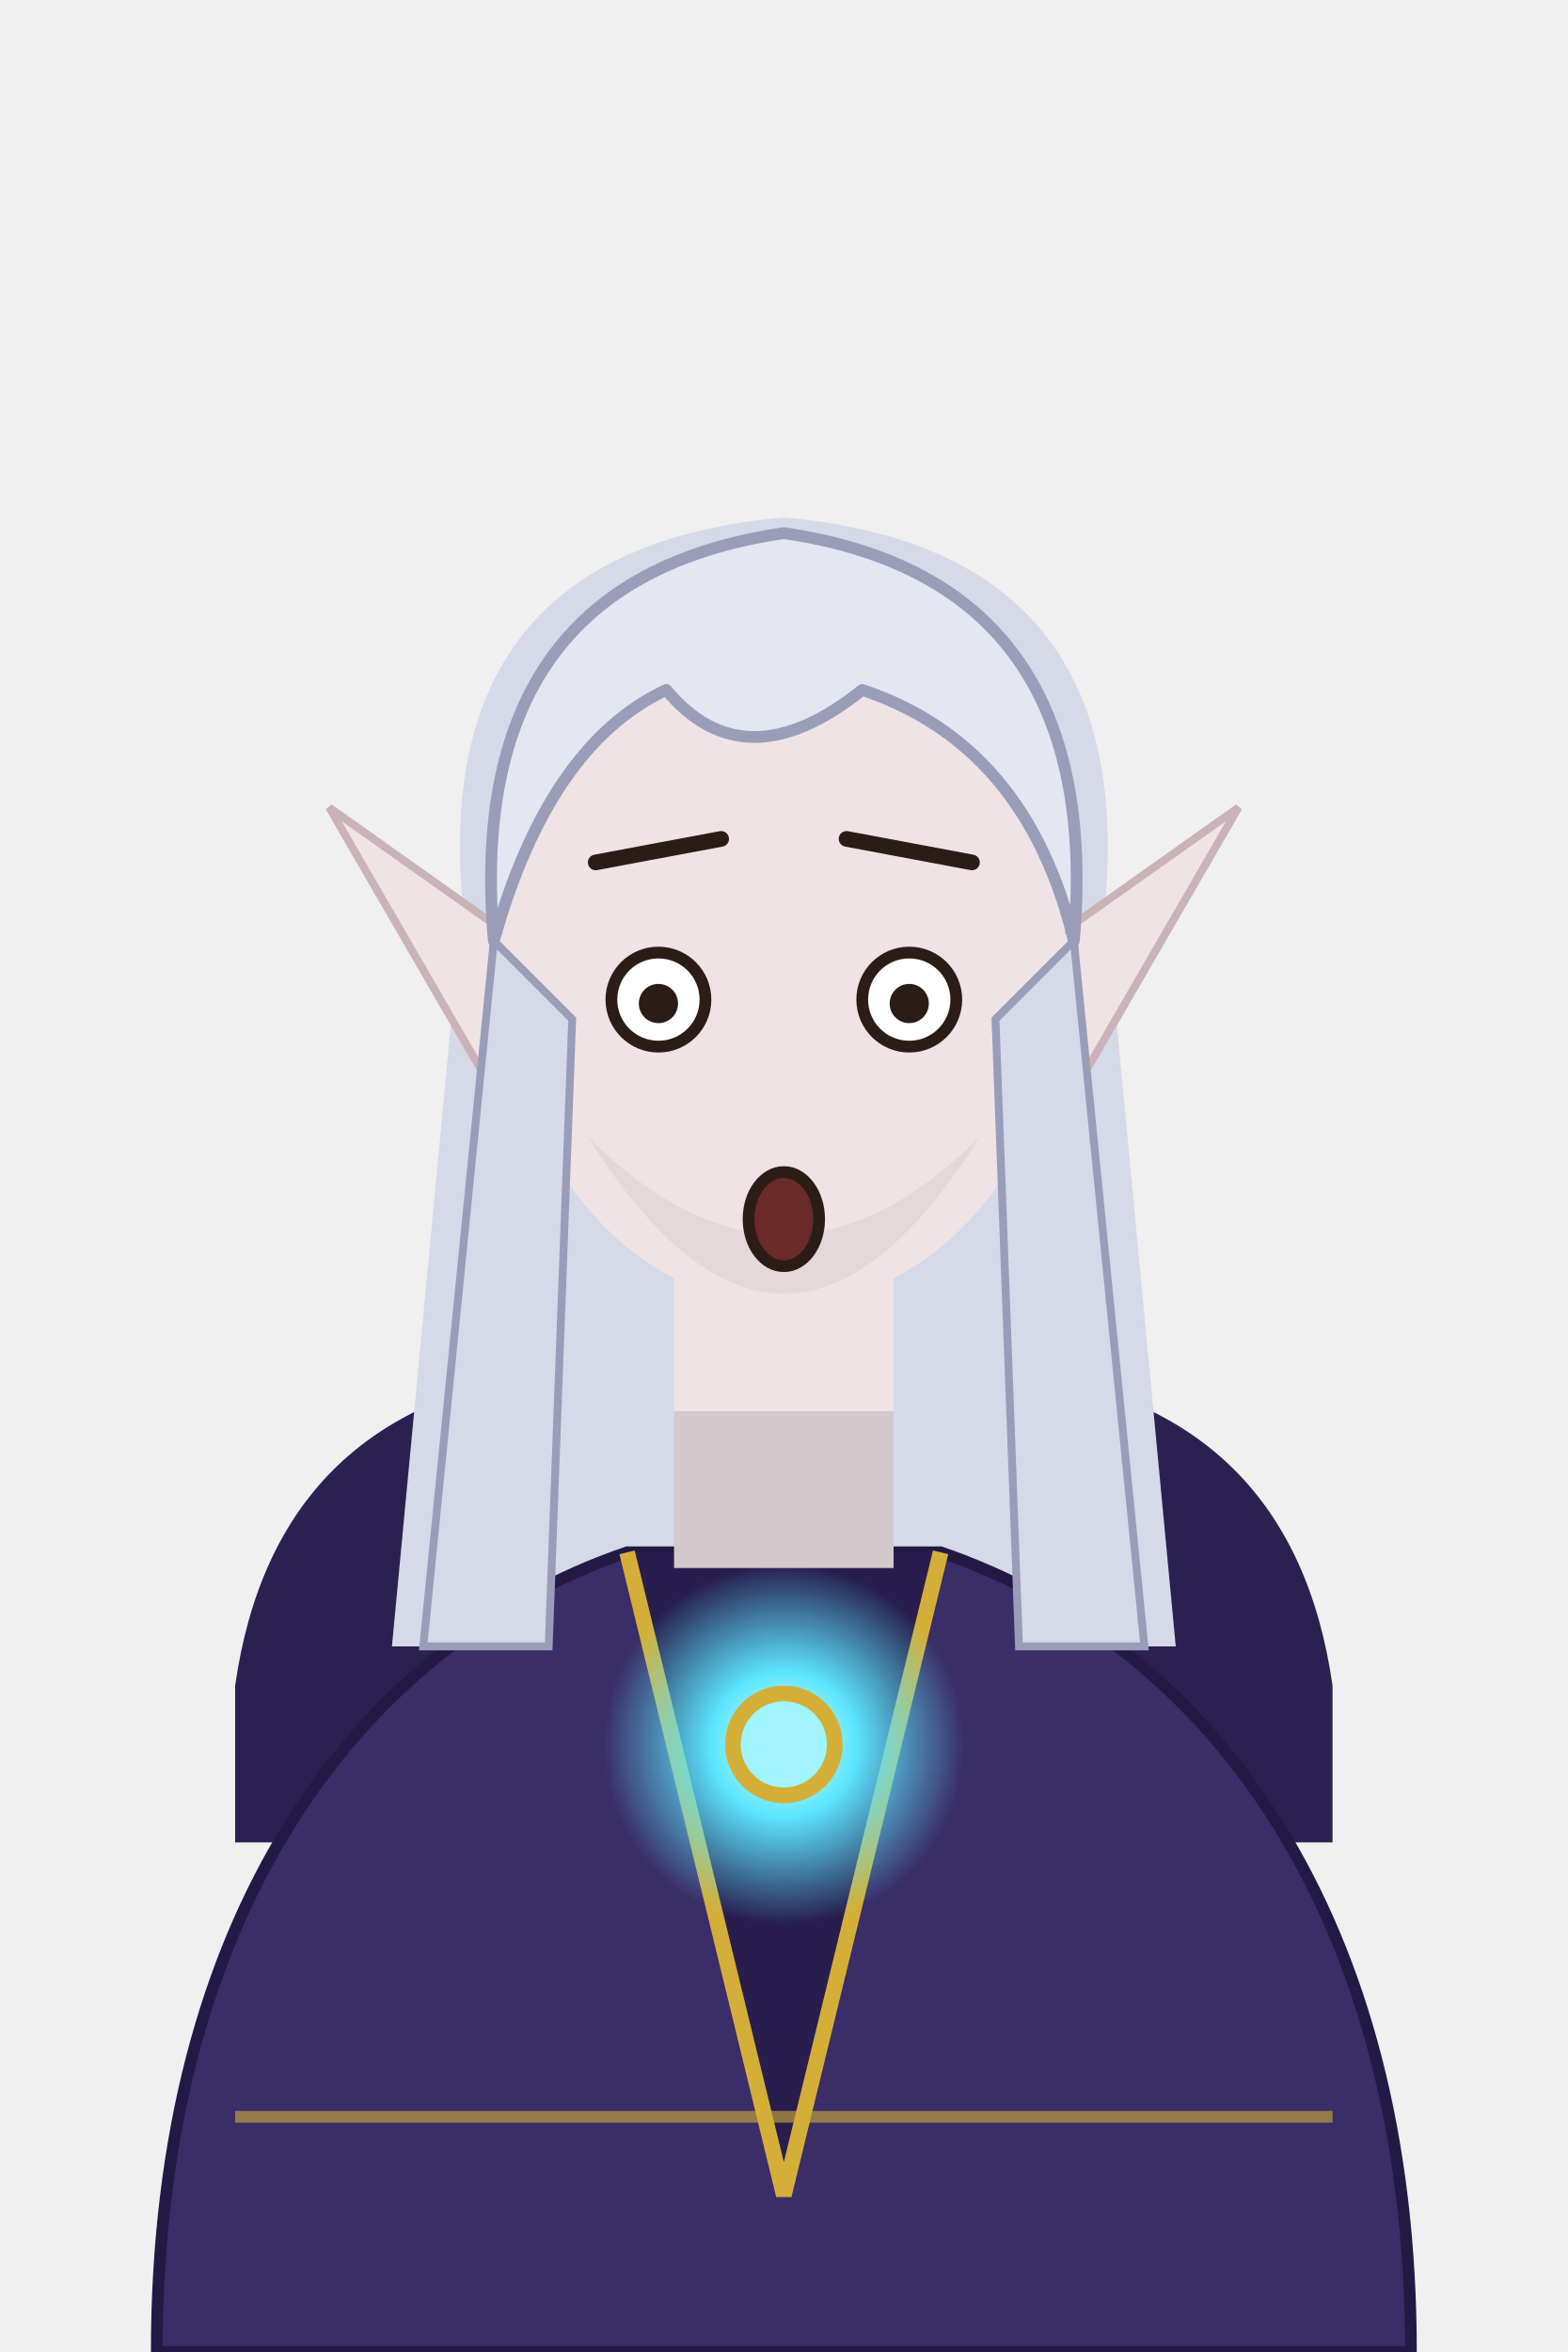
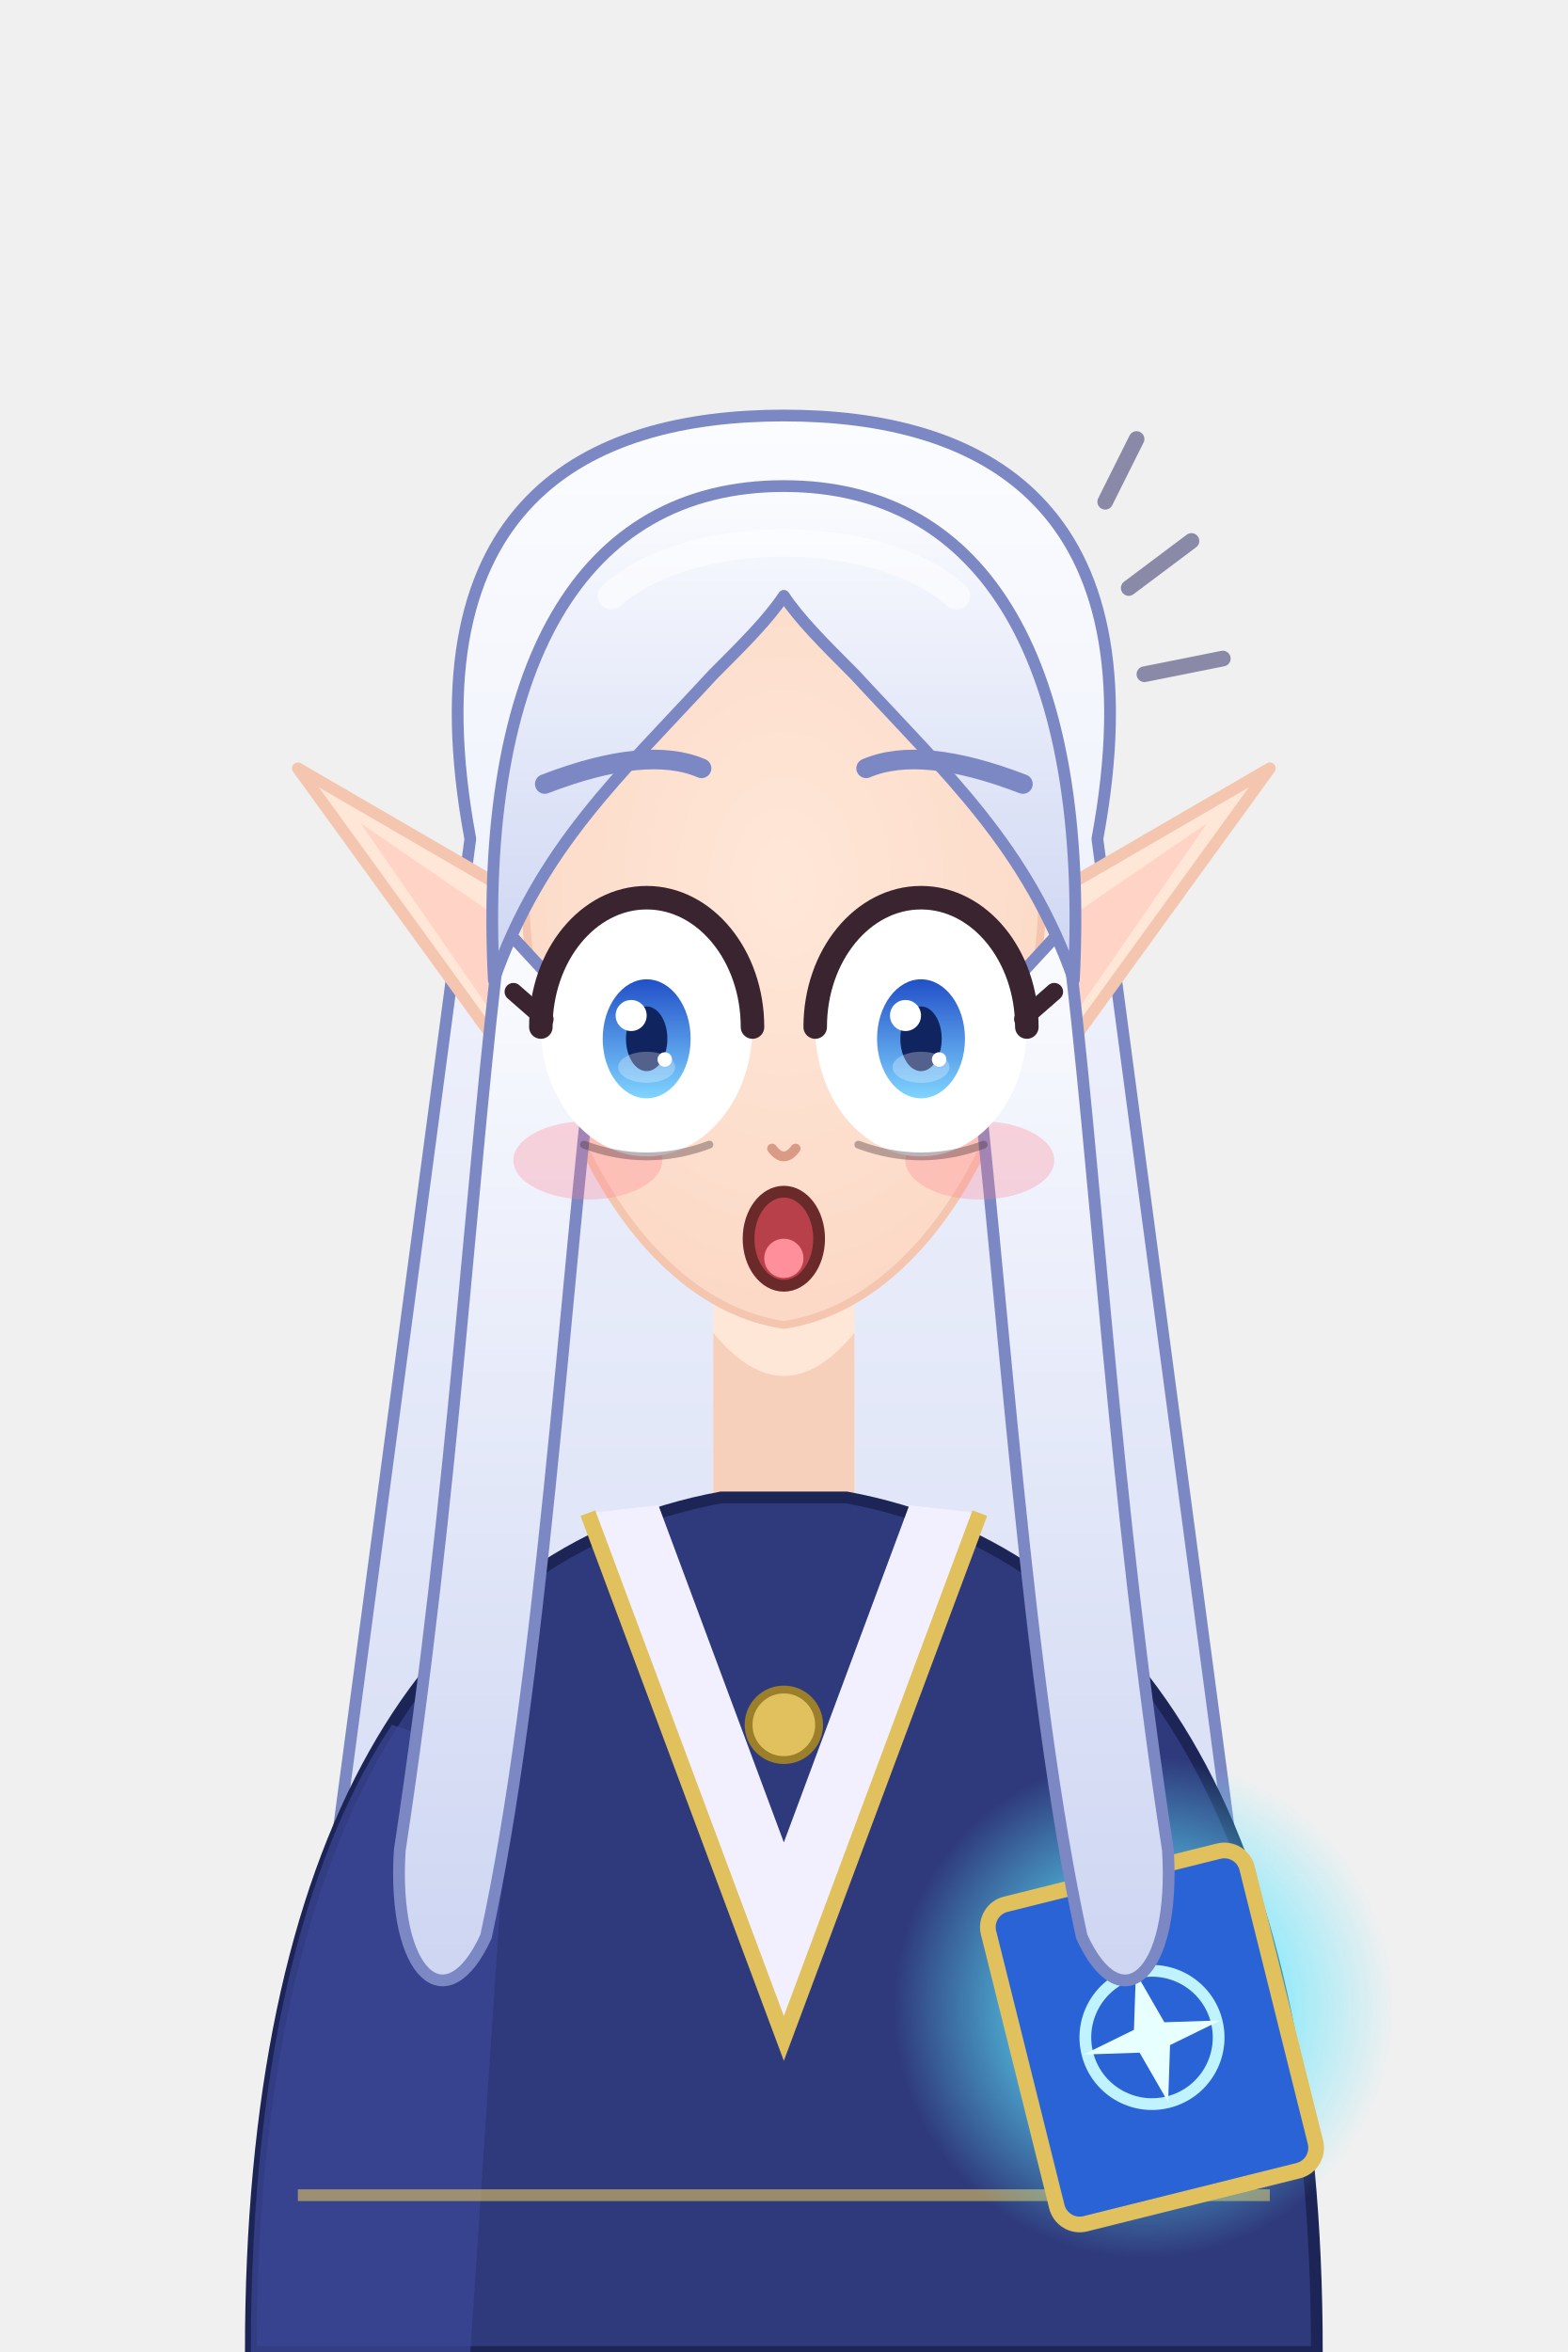
<svg xmlns="http://www.w3.org/2000/svg" viewBox="0 0 400 600" width="400" height="600">
  <defs>
-     <radialGradient id="gl">
+     <linearGradient id="hg" x1="0" y1="0" x2="0" y2="1">
+       <stop offset="0" stop-color="#fbfcff" />
+       <stop offset="1" stop-color="#cdd5f2" />
+     </linearGradient>
+     <linearGradient id="ig" x1="0" y1="0" x2="0" y2="1">
+       <stop offset="0" stop-color="#2250c8" />
+       <stop offset="1" stop-color="#7fd4ff" />
+     </linearGradient>
+     <radialGradient id="sg" cx=".5" cy=".4" r=".7">
+       <stop offset="0" stop-color="#ffe7d8" />
+       <stop offset="1" stop-color="#fbd6c2" />
+     </radialGradient>
+     <radialGradient id="glow">
      <stop offset="0" stop-color="#e8ffff" />
-       <stop offset=".4" stop-color="#5de6ff" />
+       <stop offset=".4" stop-color="#5de6ff" stop-opacity=".8" />
      <stop offset="1" stop-color="#5de6ff" stop-opacity="0" />
    </radialGradient>
  </defs>
-   <path d="M60,430 Q70,360 140,350 L260,350 Q330,360 340,430 L340,470 L60,470Z" fill="#2a2150" />
-   <path d="M118,230 Q110,140 200,132 Q290,140 282,230 L300,420 L100,420Z" fill="#d6d9e8" />
-   <path d="M40,600 C40,490 90,420 160,396 L240,396 C310,420 360,490 360,600Z" fill="#3a2e68" stroke="#221a45" stroke-width="3" />
-   <path d="M160,396 L200,560 L240,396" fill="#271e4d" />
-   <path d="M160,396 L200,560 L240,396" fill="none" stroke="#d4af37" stroke-width="4" />
-   <path d="M60,540 L340,540" stroke="#d4af37" stroke-width="3" opacity=".6" />
-   <path d="M132,240 L84,206 L128,282 Z" fill="#efe3e6" stroke="#c9b3b8" stroke-width="2" />
-   <path d="M268,240 L316,206 L272,282 Z" fill="#efe3e6" stroke="#c9b3b8" stroke-width="2" />
-   <rect x="172" y="320" width="56" height="80" fill="#efe3e6" />
-   <rect x="172" y="360" width="56" height="40" fill="#000" opacity=".12" />
-   <ellipse cx="200" cy="245" rx="72" ry="88" fill="#efe3e6" />
-   <path d="M150,290 Q200,370 250,290 Q200,340 150,290Z" fill="#000" opacity=".05" />
-   <path d="M126,240 Q118,148 200,136 Q282,148 274,240 Q262,190 220,176 Q190,200 170,176 Q140,190 126,240Z" fill="#e4e6f2" stroke="#9a9db8" stroke-width="3" stroke-linejoin="round" />
-   <path d="M126,240 L108,420 L140,420 L146,260Z" fill="#d6d9e8" stroke="#9a9db8" stroke-width="2" />
-   <path d="M274,240 L292,420 L260,420 L254,260Z" fill="#d6d9e8" stroke="#9a9db8" stroke-width="2" />
-   <circle cx="168" cy="255" r="12" fill="#fff" stroke="#2b1d16" stroke-width="3" />
-   <circle cx="168" cy="256" r="5" fill="#2b1d16" />
-   <circle cx="232" cy="255" r="12" fill="#fff" stroke="#2b1d16" stroke-width="3" />
-   <circle cx="232" cy="256" r="5" fill="#2b1d16" />
-   <line x1="152" y1="220" x2="184" y2="214" stroke="#2b1d16" stroke-width="4" stroke-linecap="round" />
-   <line x1="216" y1="214" x2="248" y2="220" stroke="#2b1d16" stroke-width="4" stroke-linecap="round" />
-   <ellipse cx="200" cy="311" rx="9" ry="12" fill="#6a2a2a" stroke="#2b1d16" stroke-width="3" />
-   <circle cx="200" cy="445" r="46" fill="url(#gl)" />
-   <circle cx="200" cy="445" r="13" fill="#9ff4ff" stroke="#d4af37" stroke-width="4" />
+   <path d="M120,214 C104,128 150,106 200,106 C250,106 296,128 280,214 L314,470 C318,520 302,566 286,600 L114,600 C98,566 82,520 86,470Z" fill="url(#hg)" stroke="#7c88c4" stroke-width="3" stroke-linejoin="round" />
+   <path d="M138,232 L76,196 L134,276Z" fill="#ffe7d8" stroke="#f4c6b0" stroke-width="3" stroke-linejoin="round" />
+   <path d="M130,236 L92,210 L128,262Z" fill="#ffc3b8" opacity=".55" />
+   <path d="M262,232 L324,196 L266,276Z" fill="#ffe7d8" stroke="#f4c6b0" stroke-width="3" stroke-linejoin="round" />
+   <path d="M270,236 L308,210 L272,262Z" fill="#ffc3b8" opacity=".55" />
+   <path d="M182,318 L182,392 L218,392 L218,318Z" fill="#ffe7d8" />
+   <path d="M182,340 Q200,362 218,340 L218,392 L182,392Z" fill="#f4c6b0" opacity=".7" />
+   <path d="M64,600 C64,470 108,396 184,382 L216,382 C292,396 336,470 336,600Z" fill="#2f3a7c" stroke="#1d2456" stroke-width="3" />
+   <path d="M64,600 C64,520 80,470 100,440 L130,450 L120,600Z" fill="#3b4796" opacity=".7" />
+   <path d="M150,386 L200,520 L250,386 L232,384 L200,470 L168,384Z" fill="#f2f0ff" />
+   <path d="M150,386 L200,520 L250,386" fill="none" stroke="#e1c15e" stroke-width="4" />
+   <path d="M76,560 L324,560" stroke="#e1c15e" stroke-width="3" opacity=".6" />
+   <circle cx="200" cy="440" r="9" fill="#e1c15e" stroke="#9c7f2a" stroke-width="2" />
+   <circle cx="292" cy="512" r="64" fill="url(#glow)" />
+   <g transform="rotate(-14 292 512)">
+     <rect x="258" y="478" width="68" height="84" rx="6" fill="#2a63d6" stroke="#e1c15e" stroke-width="4" />
+     <circle cx="292" cy="520" r="17" fill="none" stroke="#bff3ff" stroke-width="3" />
+     <path d="M292,503 L296,517 L310,520 L296,523 L292,537 L288,523 L274,520 L288,517Z" fill="#e8ffff" />
+   </g>
+   <path d="M134,226 C134,172 164,150 200,150 C236,150 266,172 266,226 C266,276 240,332 200,338 C160,332 134,276 134,226Z" fill="url(#sg)" stroke="#f4c6b0" stroke-width="2" />
+   <path d="M128,236 C120,300 116,380 102,472 C100,504 114,516 124,494 C138,430 144,330 152,262Z M272,236 C280,300 284,380 298,472 C300,504 286,516 276,494 C262,430 256,330 248,262Z" fill="url(#hg)" stroke="#7c88c4" stroke-width="3" stroke-linejoin="round" />
+   <ellipse cx="150" cy="296" rx="19" ry="10" fill="#ff7f90" opacity="0.3" />
+   <ellipse cx="250" cy="296" rx="19" ry="10" fill="#ff7f90" opacity="0.3" />
+   <path d="M197,293 Q200,297 203,293" stroke="#d99a86" stroke-width="2.5" fill="none" stroke-linecap="round" />
+   <ellipse cx="200" cy="316" rx="9" ry="12" fill="#b8404a" stroke="#6a2a2a" stroke-width="3" />
+   <ellipse cx="200" cy="321" rx="5" ry="5" fill="#ff8f9a" />
+   <defs>
+     <clipPath id="ceL">
+       <ellipse cx="165" cy="262" rx="27" ry="33" />
+     </clipPath>
+     <clipPath id="clL">
+       <polygon points="121,222 209,222 209,332 121,332" />
+     </clipPath>
+   </defs>
+   <g clip-path="url(#ceL)">
+     <g clip-path="url(#clL)">
+       <ellipse cx="165" cy="262" rx="27" ry="33" fill="#fff" />
+       <ellipse cx="165" cy="265" rx="11.22" ry="15.18" fill="url(#ig)" />
+       <ellipse cx="165" cy="265" rx="5.28" ry="8.25" fill="#102460" />
+       <ellipse cx="165" cy="272.26" rx="7.26" ry="3.96" fill="#fff" opacity=".28" />
+       <circle cx="161.04" cy="259.06" r="3.96" fill="#fff" />
+       <circle cx="169.62" cy="270.28" r="1.848" fill="#fff" />
+     </g>
+   </g>
+   <path d="M138,262 A27,33 0 0 1 192,262" stroke="#3a2430" stroke-width="6" fill="none" stroke-linecap="round" />
+   <path d="M139,260 l-8,-7" stroke="#3a2430" stroke-width="4.5" stroke-linecap="round" />
+   <path d="M149,292 Q165,298 181,292" stroke="#3a2430" stroke-width="2" fill="none" opacity=".35" stroke-linecap="round" />
+   <defs>
+     <clipPath id="ceR">
+       <ellipse cx="235" cy="262" rx="27" ry="33" />
+     </clipPath>
+     <clipPath id="clR">
+       <polygon points="279,222 191,222 191,332 279,332" />
+     </clipPath>
+   </defs>
+   <g clip-path="url(#ceR)">
+     <g clip-path="url(#clR)">
+       <ellipse cx="235" cy="262" rx="27" ry="33" fill="#fff" />
+       <ellipse cx="235" cy="265" rx="11.22" ry="15.18" fill="url(#ig)" />
+       <ellipse cx="235" cy="265" rx="5.28" ry="8.25" fill="#102460" />
+       <ellipse cx="235" cy="272.26" rx="7.26" ry="3.96" fill="#fff" opacity=".28" />
+       <circle cx="231.04" cy="259.06" r="3.96" fill="#fff" />
+       <circle cx="239.62" cy="270.28" r="1.848" fill="#fff" />
+     </g>
+   </g>
+   <path d="M208,262 A27,33 0 0 1 262,262" stroke="#3a2430" stroke-width="6" fill="none" stroke-linecap="round" />
+   <path d="M261,260 l8,-7" stroke="#3a2430" stroke-width="4.5" stroke-linecap="round" />
+   <path d="M219,292 Q235,298 251,292" stroke="#3a2430" stroke-width="2" fill="none" opacity=".35" stroke-linecap="round" />
+   <path d="M200,124 C148,124 122,170 126,250 C138,216 158,198 182,172 C190,164 196,158 200,152 C204,158 210,164 218,172 C242,198 262,216 274,250 C278,170 252,124 200,124Z" fill="url(#hg)" stroke="#7c88c4" stroke-width="3" stroke-linejoin="round" />
+   <path d="M156,152 C176,134 224,134 244,152" stroke="#fff" stroke-width="7" fill="none" stroke-linecap="round" opacity=".55" />
+   <path d="M139,200 Q165,190 179,196" stroke="#7c88c4" stroke-width="5" fill="none" stroke-linecap="round" />
+   <path d="M261,200 Q235,190 221,196" stroke="#7c88c4" stroke-width="5" fill="none" stroke-linecap="round" />
+   <g stroke="#8a8aa8" stroke-width="4" stroke-linecap="round">
+     <path d="M288,150 L304,138 M292,172 L312,168 M282,128 L290,112" />
+   </g>
</svg>
